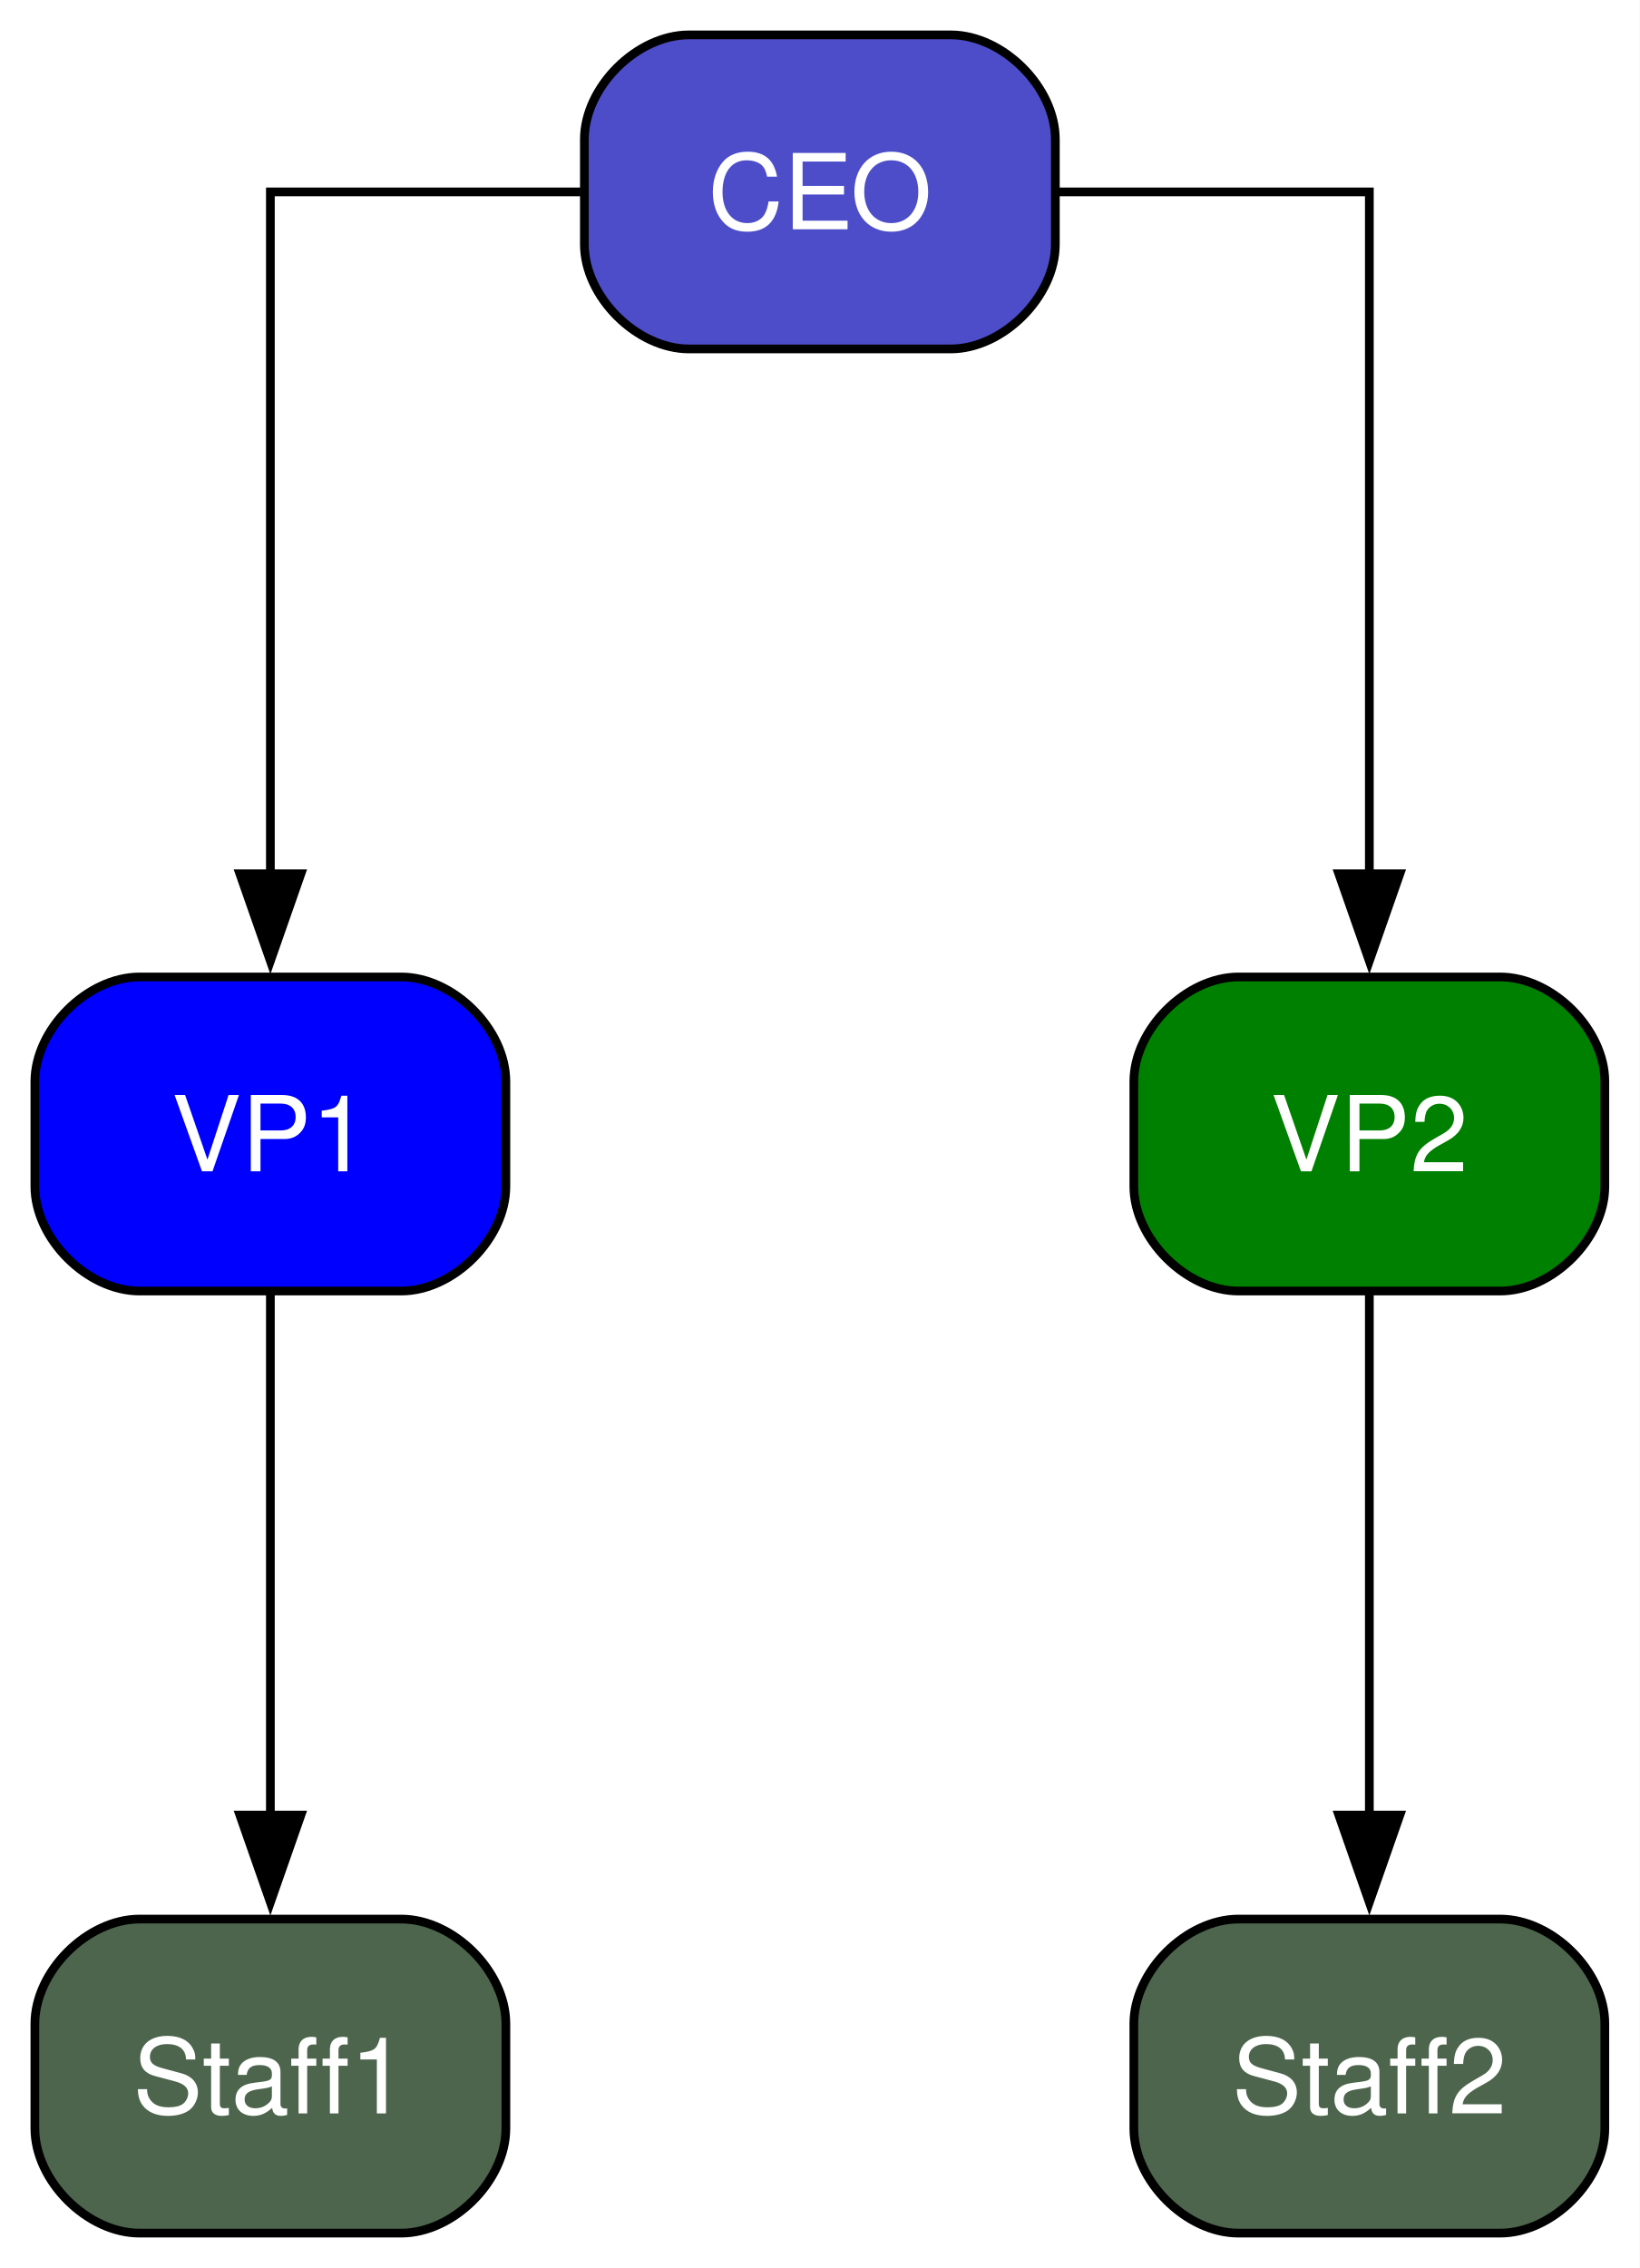
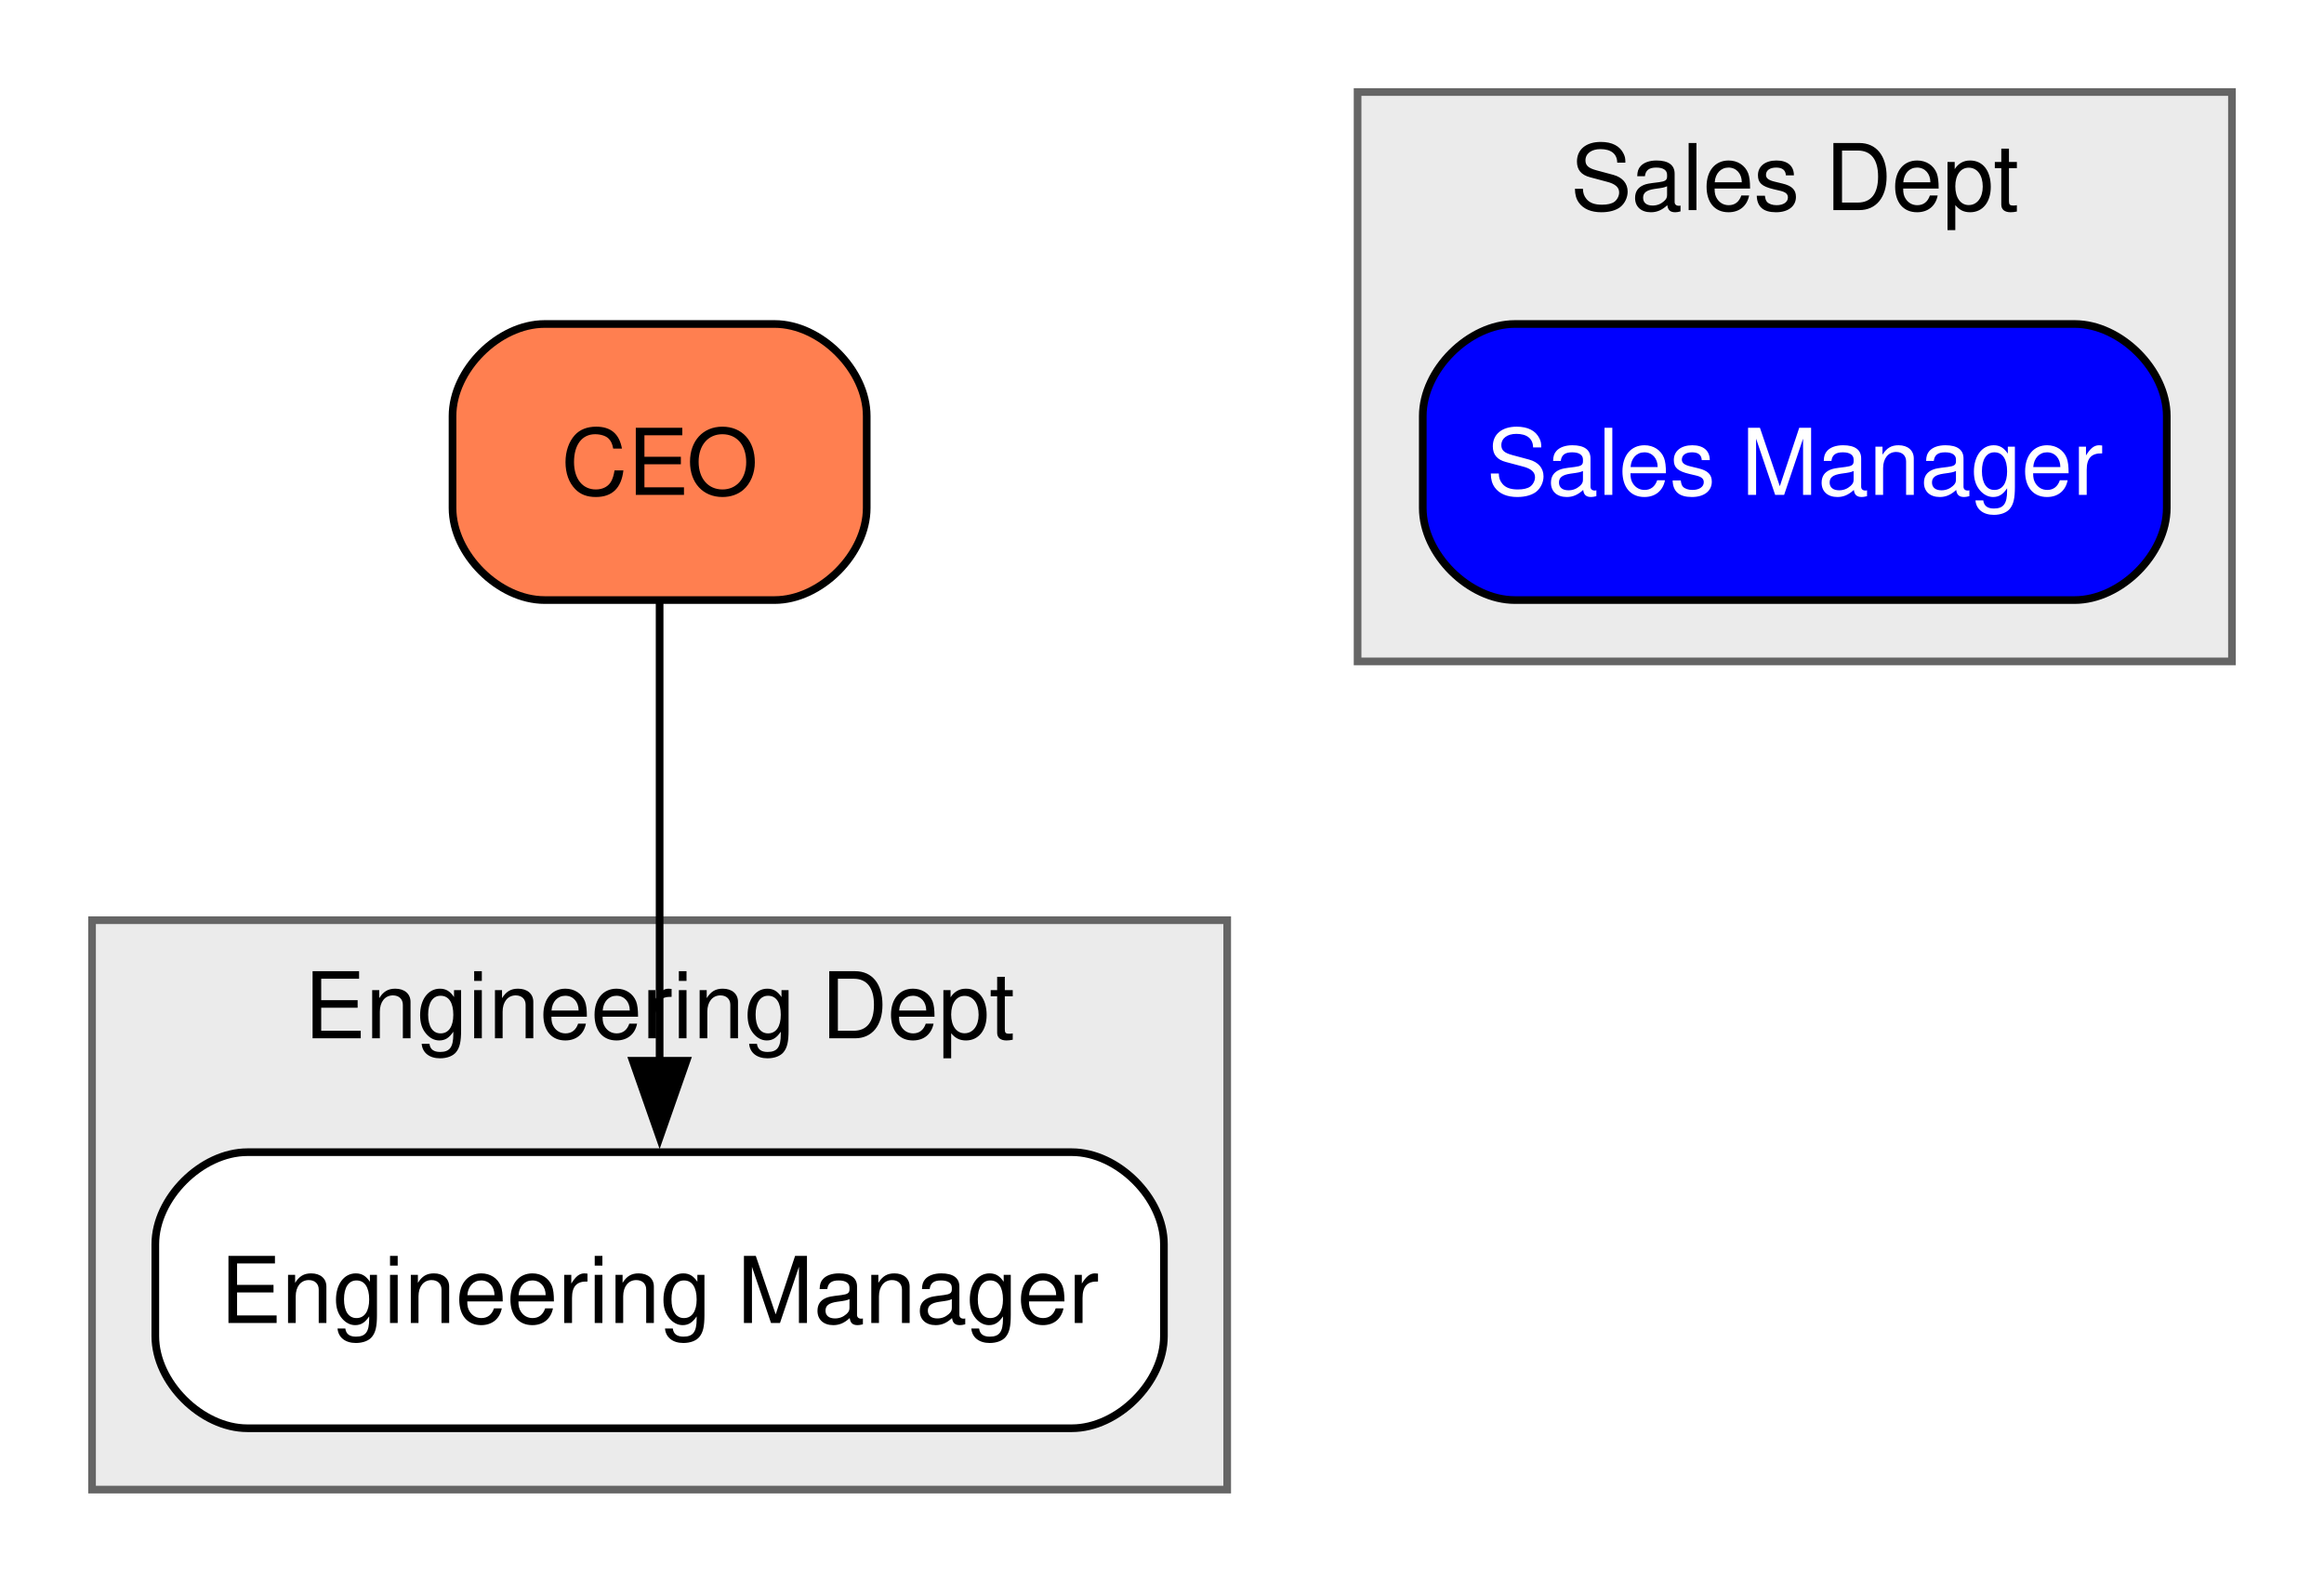
- <svg xmlns="http://www.w3.org/2000/svg" width="188pt" height="260pt" viewBox="0.00 0.00 188.00 260.00">
-   <g id="graph0" class="graph" transform="scale(1 1) rotate(0) translate(4 256)">
-     <polygon fill="white" stroke="none" points="-4,4 -4,-256 184,-256 184,4 -4,4" />
+ <svg xmlns="http://www.w3.org/2000/svg" width="303pt" height="206pt" viewBox="0.00 0.00 303.00 206.00">
+   <g id="graph0" class="graph" transform="scale(1 1) rotate(0) translate(4 202.25)">
+     <polygon fill="white" stroke="none" points="-4,4 -4,-202.25 299,-202.25 299,4 -4,4" />
+     <g id="clust1" class="cluster">
+       <polygon fill="#656565" fill-opacity="0.125" stroke="#656565" points="173,-116 173,-190.25 287,-190.25 287,-116 173,-116" />
+       <text xml:space="preserve" text-anchor="middle" x="230" y="-174.85" font-family="Helvetica,sans-Serif" font-size="12.00">Sales Dept</text>
+     </g>
+     <g id="clust2" class="cluster">
+       <polygon fill="#656565" fill-opacity="0.125" stroke="#656565" points="8,-8 8,-82.25 156,-82.25 156,-8 8,-8" />
+       <text xml:space="preserve" text-anchor="middle" x="82" y="-66.85" font-family="Helvetica,sans-Serif" font-size="12.00">Engineering Dept</text>
+     </g>
    <g id="node1" class="node">
-       <path fill="#4d4dc9" stroke="black" d="M105,-252C105,-252 75,-252 75,-252 69,-252 63,-246 63,-240 63,-240 63,-228 63,-228 63,-222 69,-216 75,-216 75,-216 105,-216 105,-216 111,-216 117,-222 117,-228 117,-228 117,-240 117,-240 117,-246 111,-252 105,-252" />
-       <text xml:space="preserve" text-anchor="middle" x="90" y="-229.72" font-family="Helvetica,sans-Serif" font-size="12.00" fill="white">CEO</text>
+       <path fill="#ff7f50" stroke="black" d="M97,-160C97,-160 67,-160 67,-160 61,-160 55,-154 55,-148 55,-148 55,-136 55,-136 55,-130 61,-124 67,-124 67,-124 97,-124 97,-124 103,-124 109,-130 109,-136 109,-136 109,-148 109,-148 109,-154 103,-160 97,-160" />
+       <text xml:space="preserve" text-anchor="middle" x="82" y="-137.72" font-family="Helvetica,sans-Serif" font-size="12.00">CEO</text>
+     </g>
+     <g id="node3" class="node">
+       <path fill="#ffffff" stroke="black" d="M135.75,-52C135.75,-52 28.25,-52 28.25,-52 22.25,-52 16.25,-46 16.25,-40 16.25,-40 16.25,-28 16.25,-28 16.25,-22 22.25,-16 28.25,-16 28.25,-16 135.75,-16 135.75,-16 141.75,-16 147.75,-22 147.75,-28 147.75,-28 147.75,-40 147.75,-40 147.75,-46 141.75,-52 135.75,-52" />
+       <text xml:space="preserve" text-anchor="middle" x="82" y="-29.73" font-family="Helvetica,sans-Serif" font-size="12.00">Engineering Manager</text>
+     </g>
+     <g id="edge1" class="edge">
+       <path fill="none" stroke="#000000" d="M82,-123.68C82,-123.68 82,-63.92 82,-63.92" />
+       <polygon fill="#000000" stroke="#000000" points="85.5,-63.92 82,-53.92 78.5,-63.92 85.5,-63.92" />
    </g>
    <g id="node2" class="node">
-       <path fill="#0000ff" stroke="black" d="M42,-144C42,-144 12,-144 12,-144 6,-144 0,-138 0,-132 0,-132 0,-120 0,-120 0,-114 6,-108 12,-108 12,-108 42,-108 42,-108 48,-108 54,-114 54,-120 54,-120 54,-132 54,-132 54,-138 48,-144 42,-144" />
-       <text xml:space="preserve" text-anchor="middle" x="27" y="-121.72" font-family="Helvetica,sans-Serif" font-size="12.00" fill="white">VP1</text>
-     </g>
-     <g id="edge1" class="edge">
-       <path fill="none" stroke="#000000" d="M62.55,-234C45.57,-234 27,-234 27,-234 27,-234 27,-155.83 27,-155.83" />
-       <polygon fill="#000000" stroke="#000000" points="30.5,-155.83 27,-145.83 23.5,-155.83 30.5,-155.83" />
-     </g>
-     <g id="node3" class="node">
-       <path fill="#008000" stroke="black" d="M168,-144C168,-144 138,-144 138,-144 132,-144 126,-138 126,-132 126,-132 126,-120 126,-120 126,-114 132,-108 138,-108 138,-108 168,-108 168,-108 174,-108 180,-114 180,-120 180,-120 180,-132 180,-132 180,-138 174,-144 168,-144" />
-       <text xml:space="preserve" text-anchor="middle" x="153" y="-121.72" font-family="Helvetica,sans-Serif" font-size="12.00" fill="white">VP2</text>
-     </g>
-     <g id="edge2" class="edge">
-       <path fill="none" stroke="#000000" d="M117.45,-234C134.43,-234 153,-234 153,-234 153,-234 153,-155.83 153,-155.83" />
-       <polygon fill="#000000" stroke="#000000" points="156.5,-155.83 153,-145.83 149.5,-155.83 156.5,-155.83" />
-     </g>
-     <g id="node4" class="node">
-       <path fill="#4d654d" stroke="black" d="M42,-36C42,-36 12,-36 12,-36 6,-36 0,-30 0,-24 0,-24 0,-12 0,-12 0,-6 6,0 12,0 12,0 42,0 42,0 48,0 54,-6 54,-12 54,-12 54,-24 54,-24 54,-30 48,-36 42,-36" />
-       <text xml:space="preserve" text-anchor="middle" x="27" y="-13.72" font-family="Helvetica,sans-Serif" font-size="12.00" fill="white">Staff1</text>
-     </g>
-     <g id="edge3" class="edge">
-       <path fill="none" stroke="#000000" d="M27,-107.68C27,-107.68 27,-47.92 27,-47.92" />
-       <polygon fill="#000000" stroke="#000000" points="30.5,-47.92 27,-37.92 23.5,-47.92 30.5,-47.92" />
-     </g>
-     <g id="node5" class="node">
-       <path fill="#4d654d" stroke="black" d="M168,-36C168,-36 138,-36 138,-36 132,-36 126,-30 126,-24 126,-24 126,-12 126,-12 126,-6 132,0 138,0 138,0 168,0 168,0 174,0 180,-6 180,-12 180,-12 180,-24 180,-24 180,-30 174,-36 168,-36" />
-       <text xml:space="preserve" text-anchor="middle" x="153" y="-13.72" font-family="Helvetica,sans-Serif" font-size="12.00" fill="white">Staff2</text>
-     </g>
-     <g id="edge4" class="edge">
-       <path fill="none" stroke="#000000" d="M153,-107.68C153,-107.68 153,-47.92 153,-47.92" />
-       <polygon fill="#000000" stroke="#000000" points="156.5,-47.92 153,-37.92 149.5,-47.92 156.5,-47.92" />
+       <path fill="#0000ff" stroke="black" d="M266.5,-160C266.5,-160 193.5,-160 193.5,-160 187.5,-160 181.5,-154 181.5,-148 181.5,-148 181.5,-136 181.5,-136 181.5,-130 187.5,-124 193.5,-124 193.5,-124 266.5,-124 266.5,-124 272.5,-124 278.5,-130 278.5,-136 278.5,-136 278.5,-148 278.5,-148 278.5,-154 272.5,-160 266.5,-160" />
+       <text xml:space="preserve" text-anchor="middle" x="230" y="-137.72" font-family="Helvetica,sans-Serif" font-size="12.00" fill="white">Sales Manager</text>
    </g>
  </g>
</svg>
